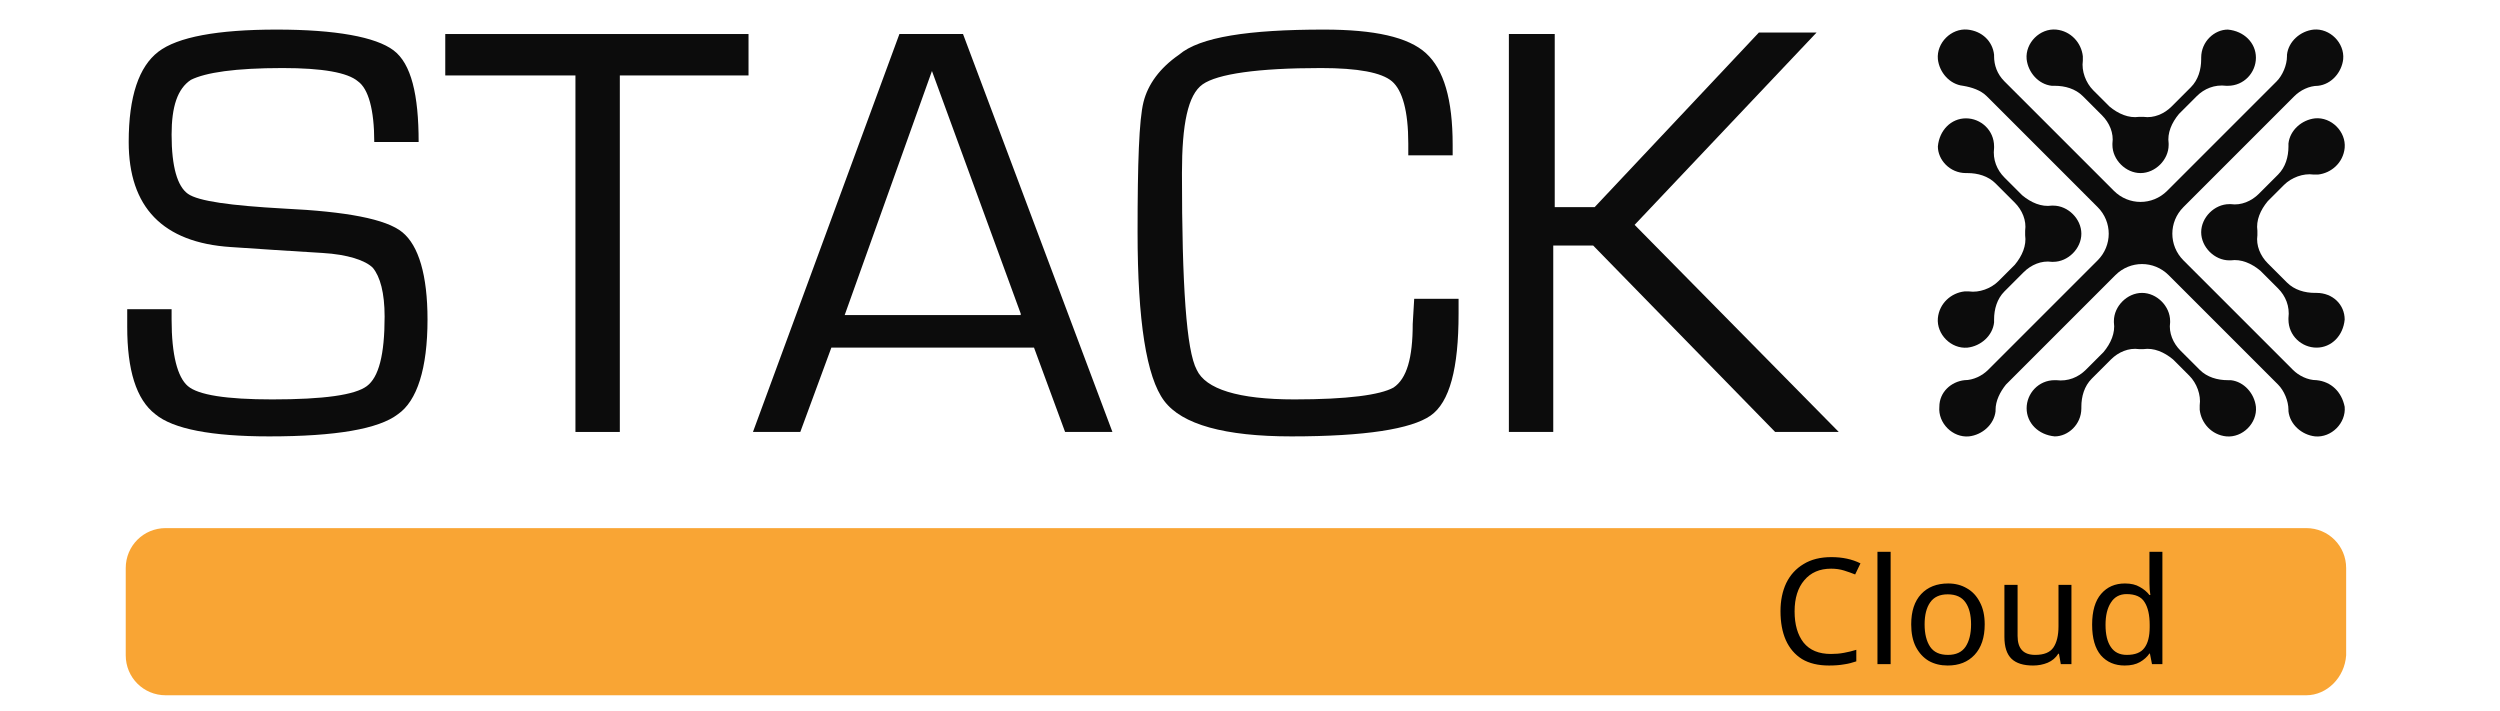
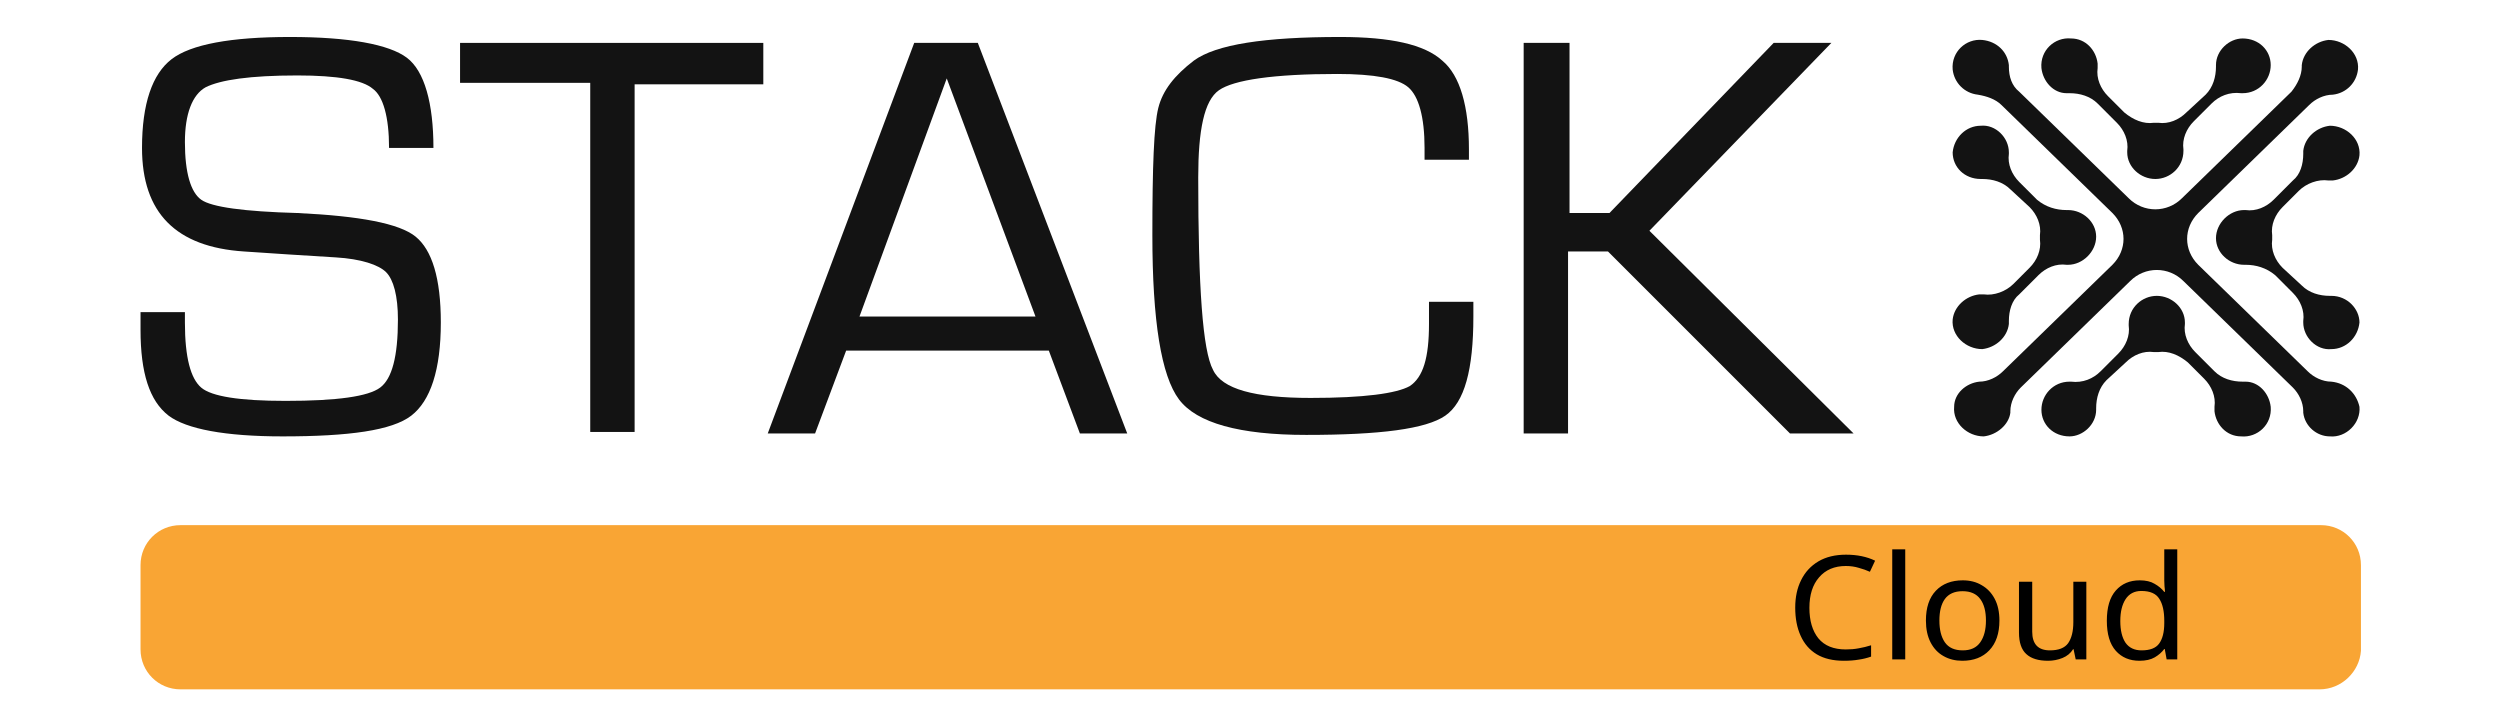
<svg xmlns="http://www.w3.org/2000/svg" version="1.1" id="Layer_1" x="0px" y="0px" viewBox="0 0 169 48" style="enable-background:new 0 0 169 48;" xml:space="preserve">
  <style type="text/css">
- 	.st0{fill:#0C0C0C;}
+ 	.st0{fill:#131313;}
	.st1{fill:#F9A534;}
	.st2{font-family:'TitilliumWeb-Bold';}
- 	.st3{font-size:10px;}
+ 	.st3{font-size:9.78px;}
</style>
  <g>
    <g>
      <g>
-         <path class="st0" d="M156.6,25.7C156.6,25.7,156.6,25.7,156.6,25.7c-0.6,0-1.2-0.3-1.6-0.7l-7.4-7.4c-1-1-1-2.6,0-3.6l7.5-7.5     c0.4-0.4,1-0.7,1.6-0.7c0,0,0,0,0,0c0.9-0.1,1.6-0.9,1.7-1.8c0.1-1.1-0.9-2.1-2-2c-0.9,0.1-1.7,0.8-1.8,1.7c0,0,0,0.1,0,0.1     c0,0.6-0.3,1.3-0.7,1.7l-7.4,7.4c-1,1-2.6,1-3.6,0l-7.4-7.4c-0.5-0.5-0.7-1.1-0.7-1.7c0,0,0-0.1,0-0.1c-0.1-0.9-0.8-1.6-1.8-1.7     c-1.1-0.1-2.1,0.9-2,2c0.1,0.9,0.8,1.7,1.7,1.8c0,0,0,0,0,0c0.6,0.1,1.2,0.3,1.6,0.7l7.5,7.5c1,1,1,2.6,0,3.6l-7.4,7.4     c-0.4,0.4-1,0.7-1.6,0.7c0,0,0,0,0,0c-0.9,0.1-1.7,0.8-1.7,1.8c-0.1,1.1,0.9,2.1,2,2c0.9-0.1,1.7-0.8,1.8-1.7c0,0,0-0.1,0-0.1     c0-0.6,0.3-1.2,0.7-1.7l7.4-7.4c1-1,2.6-1,3.6,0l7.4,7.4c0.4,0.4,0.7,1.1,0.7,1.7c0,0,0,0.1,0,0.1c0.1,0.9,0.9,1.6,1.8,1.7     c1.1,0.1,2.1-0.9,2-2C158.3,26.5,157.6,25.8,156.6,25.7z" />
-         <path class="st0" d="M156.6,19.8c0,0-0.1,0-0.1,0c-0.7,0-1.4-0.2-1.9-0.7l-1.3-1.3c-0.5-0.5-0.8-1.2-0.7-1.9c0,0,0-0.1,0-0.1     c0-0.1,0-0.1,0-0.2c-0.1-0.7,0.2-1.4,0.7-2l1.1-1.1c0.5-0.5,1.3-0.8,2-0.7c0.1,0,0.2,0,0.3,0c0.9-0.1,1.7-0.8,1.8-1.8     c0.1-1.1-0.9-2.1-2-2c-0.9,0.1-1.7,0.8-1.8,1.7c0,0.1,0,0.1,0,0.2c0,0.7-0.2,1.4-0.7,1.9l-1.3,1.3c-0.5,0.5-1.2,0.8-1.9,0.7     c0,0-0.1,0-0.1,0c-1,0-1.9,0.9-1.9,1.9c0,1,0.9,1.9,1.9,1.9c0,0,0.1,0,0.1,0c0.7-0.1,1.4,0.2,2,0.7l1.2,1.2     c0.5,0.5,0.8,1.2,0.7,2c0,0,0,0.1,0,0.1c0,1.1,0.9,1.9,1.9,1.9c1,0,1.8-0.8,1.9-1.9C158.5,20.6,157.7,19.8,156.6,19.8z" />
-         <path class="st0" d="M132.9,11.7c0,0,0.1,0,0.1,0c0.7,0,1.4,0.2,1.9,0.7l1.3,1.3c0.5,0.5,0.8,1.2,0.7,1.9c0,0,0,0.1,0,0.1     c0,0.1,0,0.1,0,0.2c0.1,0.7-0.2,1.4-0.7,2l-1.1,1.1c-0.5,0.5-1.3,0.8-2,0.7c-0.1,0-0.2,0-0.3,0c-0.9,0.1-1.7,0.8-1.8,1.8     c-0.1,1.1,0.9,2.1,2,2c0.9-0.1,1.7-0.8,1.8-1.7c0-0.1,0-0.1,0-0.2c0-0.7,0.2-1.4,0.7-1.9l1.3-1.3c0.5-0.5,1.2-0.8,1.9-0.7     c0,0,0.1,0,0.1,0c1,0,1.9-0.9,1.9-1.9c0-1-0.9-1.9-1.9-1.9c0,0-0.1,0-0.1,0c-0.7,0.1-1.4-0.2-2-0.7l-1.2-1.2     c-0.5-0.5-0.8-1.2-0.7-2c0,0,0-0.1,0-0.1c0-1.1-0.9-1.9-1.9-1.9c-1,0-1.8,0.8-1.9,1.9C131,10.8,131.8,11.7,132.9,11.7z" />
-         <path class="st0" d="M140.7,27.6c0,0,0-0.1,0-0.1c0-0.7,0.2-1.4,0.7-1.9l1.3-1.3c0.5-0.5,1.2-0.8,1.9-0.7c0,0,0.1,0,0.1,0     c0.1,0,0.1,0,0.2,0c0.7-0.1,1.4,0.2,2,0.7l1.1,1.1c0.5,0.5,0.8,1.3,0.7,2c0,0.1,0,0.2,0,0.3c0.1,0.9,0.8,1.7,1.8,1.8     c1.1,0.1,2.1-0.9,2-2c-0.1-0.9-0.8-1.7-1.7-1.8c-0.1,0-0.1,0-0.2,0c-0.7,0-1.4-0.2-1.9-0.7l-1.3-1.3c-0.5-0.5-0.8-1.2-0.7-1.9     c0,0,0-0.1,0-0.1c0-1-0.9-1.9-1.9-1.9c-1,0-1.9,0.9-1.9,1.9c0,0,0,0.1,0,0.1c0.1,0.7-0.2,1.4-0.7,2l-1.2,1.2     c-0.5,0.5-1.2,0.8-2,0.7c0,0-0.1,0-0.1,0c-1.1,0-1.9,0.9-1.9,1.9c0,1,0.8,1.8,1.9,1.9C139.8,29.5,140.7,28.7,140.7,27.6z" />
-         <path class="st0" d="M148.8,3.9c0,0,0,0.1,0,0.1c0,0.7-0.2,1.4-0.7,1.9l-1.3,1.3c-0.5,0.5-1.2,0.8-1.9,0.7c0,0-0.1,0-0.1,0     c-0.1,0-0.1,0-0.2,0c-0.7,0.1-1.4-0.2-2-0.7l-1.1-1.1c-0.5-0.5-0.8-1.3-0.7-2c0-0.1,0-0.2,0-0.3c-0.1-0.9-0.8-1.7-1.8-1.8     c-1.1-0.1-2.1,0.9-2,2c0.1,0.9,0.8,1.7,1.7,1.8c0.1,0,0.1,0,0.2,0c0.7,0,1.4,0.2,1.9,0.7l1.3,1.3c0.5,0.5,0.8,1.2,0.7,1.9     c0,0,0,0.1,0,0.1c0,1,0.9,1.9,1.9,1.9c1,0,1.9-0.9,1.9-1.9c0,0,0-0.1,0-0.1c-0.1-0.7,0.2-1.4,0.7-2l1.2-1.2     c0.5-0.5,1.2-0.8,2-0.7c0,0,0.1,0,0.1,0c1.1,0,1.9-0.9,1.9-1.9c0-1-0.8-1.8-1.9-1.9C149.7,2,148.8,2.8,148.8,3.9z" />
+         <path class="st0" d="M157.6,25.8C157.6,25.8,157.6,25.8,157.6,25.8c-0.6,0-1.2-0.3-1.6-0.7l-7.4-7.2c-1-1-1-2.5,0-3.5l7.5-7.3     c0.4-0.4,1-0.7,1.6-0.7c0,0,0,0,0,0c0.9-0.1,1.6-0.8,1.7-1.7c0.1-1.1-0.9-2-2-2c-0.9,0.1-1.7,0.8-1.8,1.7c0,0,0,0.1,0,0.1     c0,0.6-0.3,1.2-0.7,1.7l-7.4,7.2c-1,1-2.6,1-3.6,0l-7.4-7.2c-0.5-0.4-0.7-1-0.7-1.7c0,0,0-0.1,0-0.1c-0.1-0.9-0.8-1.6-1.8-1.7     c-1.1-0.1-2.1,0.8-2,2c0.1,0.9,0.8,1.6,1.7,1.7c0,0,0,0,0,0c0.6,0.1,1.2,0.3,1.6,0.7l7.5,7.3c1,1,1,2.5,0,3.5l-7.4,7.2     c-0.4,0.4-1,0.7-1.6,0.7c0,0,0,0,0,0c-0.9,0.1-1.7,0.8-1.7,1.7c-0.1,1.1,0.9,2,2,2c0.9-0.1,1.7-0.8,1.8-1.6c0,0,0-0.1,0-0.1     c0-0.6,0.3-1.2,0.7-1.6l7.4-7.2c1-1,2.6-1,3.6,0l7.4,7.2c0.4,0.4,0.7,1,0.7,1.6c0,0,0,0.1,0,0.1c0.1,0.9,0.9,1.6,1.8,1.6     c1.1,0.1,2.1-0.9,2-2C159.3,26.6,158.6,25.9,157.6,25.8z" />
+         <path class="st0" d="M157.6,20c0,0-0.1,0-0.1,0c-0.7,0-1.4-0.2-1.9-0.7l-1.3-1.2c-0.5-0.5-0.8-1.2-0.7-1.9c0,0,0-0.1,0-0.1     c0-0.1,0-0.1,0-0.2c-0.1-0.7,0.2-1.4,0.7-1.9l1.1-1.1c0.5-0.5,1.3-0.8,2-0.7c0.1,0,0.2,0,0.3,0c0.9-0.1,1.7-0.8,1.8-1.7     c0.1-1.1-0.9-2-2-2c-0.9,0.1-1.7,0.8-1.8,1.7c0,0.1,0,0.1,0,0.2c0,0.7-0.2,1.4-0.7,1.8l-1.3,1.3c-0.5,0.5-1.2,0.8-1.9,0.7     c0,0-0.1,0-0.1,0c-1,0-1.9,0.9-1.9,1.9c0,1,0.9,1.8,1.9,1.8c0,0,0.1,0,0.1,0c0.7,0,1.4,0.2,2,0.7l1.2,1.2     c0.5,0.5,0.8,1.2,0.7,1.9c0,0,0,0.1,0,0.1c0,1,0.9,1.9,1.9,1.8c1,0,1.8-0.8,1.9-1.8C159.5,20.9,158.7,20,157.6,20z" />
+         <path class="st0" d="M133.9,12.1c0,0,0.1,0,0.1,0c0.7,0,1.4,0.2,1.9,0.7l1.3,1.2c0.5,0.5,0.8,1.2,0.7,1.9c0,0,0,0.1,0,0.1     c0,0.1,0,0.1,0,0.2c0.1,0.7-0.2,1.4-0.7,1.9l-1.1,1.1c-0.5,0.5-1.3,0.8-2,0.7c-0.1,0-0.2,0-0.3,0c-0.9,0.1-1.7,0.8-1.8,1.7     c-0.1,1.1,0.9,2,2,2c0.9-0.1,1.7-0.8,1.8-1.7c0-0.1,0-0.1,0-0.2c0-0.7,0.2-1.4,0.7-1.8l1.3-1.3c0.5-0.5,1.2-0.8,1.9-0.7     c0,0,0.1,0,0.1,0c1,0,1.9-0.9,1.9-1.9c0-1-0.9-1.8-1.9-1.8c0,0-0.1,0-0.1,0c-0.7,0-1.4-0.2-2-0.7l-1.2-1.2     c-0.5-0.5-0.8-1.2-0.7-1.9c0,0,0-0.1,0-0.1c0-1-0.9-1.9-1.9-1.8c-1,0-1.8,0.8-1.9,1.8C132,11.3,132.8,12.1,133.9,12.1z" />
+         <path class="st0" d="M141.7,27.7c0,0,0-0.1,0-0.1c0-0.7,0.2-1.4,0.7-1.9l1.3-1.2c0.5-0.5,1.2-0.8,1.9-0.7c0,0,0.1,0,0.1,0     c0.1,0,0.1,0,0.2,0c0.7-0.1,1.4,0.2,2,0.7l1.1,1.1c0.5,0.5,0.8,1.2,0.7,1.9c0,0.1,0,0.2,0,0.3c0.1,0.9,0.8,1.7,1.8,1.7     c1.1,0.1,2.1-0.8,2-2c-0.1-0.9-0.8-1.7-1.7-1.7c-0.1,0-0.1,0-0.2,0c-0.7,0-1.4-0.2-1.9-0.7l-1.3-1.3c-0.5-0.5-0.8-1.2-0.7-1.9     c0,0,0-0.1,0-0.1c0-1-0.9-1.8-1.9-1.8c-1,0-1.9,0.8-1.9,1.9c0,0,0,0.1,0,0.1c0.1,0.7-0.2,1.4-0.7,1.9l-1.2,1.2     c-0.5,0.5-1.2,0.8-2,0.7c0,0-0.1,0-0.1,0c-1.1,0-1.9,0.9-1.9,1.9c0,1,0.8,1.8,1.9,1.8C140.8,29.5,141.7,28.7,141.7,27.7z" />
+         <path class="st0" d="M149.8,4.4c0,0,0,0.1,0,0.1c0,0.7-0.2,1.4-0.7,1.9l-1.3,1.2c-0.5,0.5-1.2,0.8-1.9,0.7c0,0-0.1,0-0.1,0     c-0.1,0-0.1,0-0.2,0c-0.7,0.1-1.4-0.2-2-0.7l-1.1-1.1c-0.5-0.5-0.8-1.2-0.7-1.9c0-0.1,0-0.2,0-0.3c-0.1-0.9-0.8-1.7-1.8-1.7     c-1.1-0.1-2.1,0.8-2,2c0.1,0.9,0.8,1.7,1.7,1.7c0.1,0,0.1,0,0.2,0c0.7,0,1.4,0.2,1.9,0.7l1.3,1.3c0.5,0.5,0.8,1.2,0.7,1.9     c0,0,0,0.1,0,0.1c0,1,0.9,1.8,1.9,1.8c1,0,1.9-0.8,1.9-1.9c0,0,0-0.1,0-0.1c-0.1-0.7,0.2-1.4,0.7-1.9l1.2-1.2     c0.5-0.5,1.2-0.8,2-0.7c0,0,0.1,0,0.1,0c1.1,0,1.9-0.9,1.9-1.9c0-1-0.8-1.8-1.9-1.8C150.7,2.6,149.8,3.4,149.8,4.4z" />
      </g>
      <g>
-         <path class="st0" d="M28.3,9.6h-3c0-2.2-0.4-3.6-1.1-4.1c-0.7-0.6-2.4-0.9-5.1-0.9c-3.2,0-5.2,0.3-6.2,0.8     C12,6,11.6,7.2,11.6,9.1c0,2.2,0.4,3.5,1.1,4c0.7,0.5,2.9,0.8,6.5,1c4.2,0.2,6.9,0.7,8,1.6c1.1,0.9,1.7,2.9,1.7,5.9     c0,3.3-0.7,5.5-2,6.4c-1.3,1-4.2,1.5-8.7,1.5c-3.9,0-6.5-0.5-7.7-1.5c-1.3-1-1.9-3-1.9-5.9l0-1.2h3v0.7c0,2.4,0.4,3.9,1.1,4.5     c0.7,0.6,2.6,0.9,5.7,0.9c3.5,0,5.6-0.3,6.4-0.9c0.8-0.6,1.2-2.1,1.2-4.7c0-1.6-0.3-2.7-0.8-3.3c-0.5-0.5-1.7-0.9-3.4-1l-3.2-0.2     l-3-0.2c-4.6-0.3-6.9-2.7-6.9-7.1c0-3.1,0.7-5.1,2-6.1s4-1.5,8-1.5c4,0,6.7,0.5,7.9,1.4S28.3,6.4,28.3,9.6z" />
-         <path class="st0" d="M41.9,5.1v24.1h-3V5.1h-8.8V2.3h20.5v2.8H41.9z" />
-         <path class="st0" d="M69.9,23.5H56.2l-2.1,5.7h-3.2l9.9-26.9h4.3l10.1,26.9H72L69.9,23.5z M69,21.2L63,4.8l-5.9,16.5H69z" />
-         <path class="st0" d="M95.6,20.2h3v1c0,3.7-0.6,6-1.9,6.9c-1.3,0.9-4.4,1.4-9.4,1.4c-4.5,0-7.4-0.8-8.6-2.4     c-1.2-1.6-1.8-5.4-1.8-11.4c0-4.7,0.1-7.6,0.4-8.8c0.3-1.2,1.1-2.3,2.4-3.2C81.1,2.5,84.4,2,89.5,2c3.4,0,5.7,0.5,6.9,1.6     c1.2,1.1,1.8,3.1,1.8,6.2l0,0.7h-3l0-0.8c0-2.2-0.4-3.6-1.1-4.2c-0.7-0.6-2.3-0.9-4.8-0.9c-4.3,0-7,0.4-8,1.1     c-1,0.7-1.4,2.7-1.4,6c0,7.6,0.3,12,1,13.3c0.6,1.3,2.8,2,6.6,2c3.6,0,5.8-0.3,6.7-0.8c0.9-0.6,1.3-2,1.3-4.3L95.6,20.2z" />
-         <path class="st0" d="M105.1,2.3V14h2.7l11.1-11.8h3.9l-12.3,13l13.8,14H120l-12.3-12.6h-2.7v12.6h-3V2.3H105.1z" />
+         <path class="st0" d="M29.3,10h-3c0-2.1-0.4-3.5-1.1-4c-0.7-0.6-2.4-0.9-5.1-0.9c-3.2,0-5.2,0.3-6.2,0.8c-0.9,0.5-1.4,1.8-1.4,3.7     c0,2.1,0.4,3.4,1.1,3.9c0.7,0.5,2.9,0.8,6.5,0.9c4.2,0.2,6.9,0.7,8,1.6c1.1,0.9,1.7,2.8,1.7,5.8c0,3.2-0.7,5.3-2,6.3     c-1.3,1-4.2,1.4-8.7,1.4c-3.9,0-6.5-0.5-7.7-1.4c-1.3-1-1.9-2.9-1.9-5.8l0-1.2h3v0.7c0,2.4,0.4,3.8,1.1,4.4     c0.7,0.6,2.6,0.9,5.7,0.9c3.5,0,5.6-0.3,6.4-0.9c0.8-0.6,1.2-2.1,1.2-4.6c0-1.6-0.3-2.7-0.8-3.2c-0.5-0.5-1.7-0.9-3.4-1l-3.2-0.2     l-3-0.2c-4.6-0.3-6.9-2.6-6.9-7c0-3,0.7-5,2-6s4-1.5,8-1.5c4,0,6.7,0.5,7.9,1.4S29.3,7,29.3,10z" />
+         <path class="st0" d="M42.9,5.6v23.6h-3V5.6h-8.8V2.9h20.5v2.8H42.9z" />
+         <path class="st0" d="M70.9,23.7H57.2l-2.1,5.6h-3.2l9.9-26.4h4.3l10.1,26.4h-3.2L70.9,23.7z M70,21.4L64,5.3l-5.9,16.1H70z" />
+         <path class="st0" d="M96.6,20.4h3v1c0,3.6-0.6,5.8-1.9,6.7c-1.3,0.9-4.4,1.3-9.4,1.3c-4.5,0-7.4-0.8-8.6-2.4     c-1.2-1.6-1.8-5.3-1.8-11.1c0-4.6,0.1-7.4,0.4-8.6c0.3-1.2,1.1-2.2,2.4-3.2c1.5-1.1,4.8-1.6,9.9-1.6c3.4,0,5.7,0.5,6.9,1.6     c1.2,1,1.8,3.1,1.8,6l0,0.7h-3l0-0.8c0-2.1-0.4-3.5-1.1-4.1c-0.7-0.6-2.3-0.9-4.8-0.9c-4.3,0-7,0.4-8,1.1c-1,0.7-1.4,2.7-1.4,5.9     c0,7.4,0.3,11.7,1,13c0.6,1.3,2.8,1.9,6.6,1.9c3.6,0,5.8-0.3,6.7-0.8c0.9-0.6,1.3-1.9,1.3-4.2L96.6,20.4z" />
+         <path class="st0" d="M106.1,2.9v11.5h2.7l11.1-11.5h3.9l-12.3,12.7l13.8,13.7H121l-12.3-12.3h-2.7v12.3h-3V2.9H106.1z" />
      </g>
    </g>
-     <path class="st1" d="M155.9,47H11.2c-1.5,0-2.7-1.2-2.7-2.7v-5.9c0-1.5,1.2-2.7,2.7-2.7h144.7c1.5,0,2.7,1.2,2.7,2.7v5.9   C158.5,45.8,157.3,47,155.9,47z" />
-     <text transform="matrix(1 0 0 1 119.752 44.8955)" class="st2 st3">Cloud</text>
+     <path class="st1" d="M156.8,46.6H12.2c-1.5,0-2.7-1.2-2.7-2.7v-5.7c0-1.5,1.2-2.7,2.7-2.7h144.7c1.5,0,2.7,1.2,2.7,2.7V44   C159.5,45.4,158.3,46.6,156.8,46.6z" />
+     <text transform="matrix(1.0225 0 0 1 120.75 44.5742)" class="st2 st3">Cloud</text>
  </g>
</svg>
